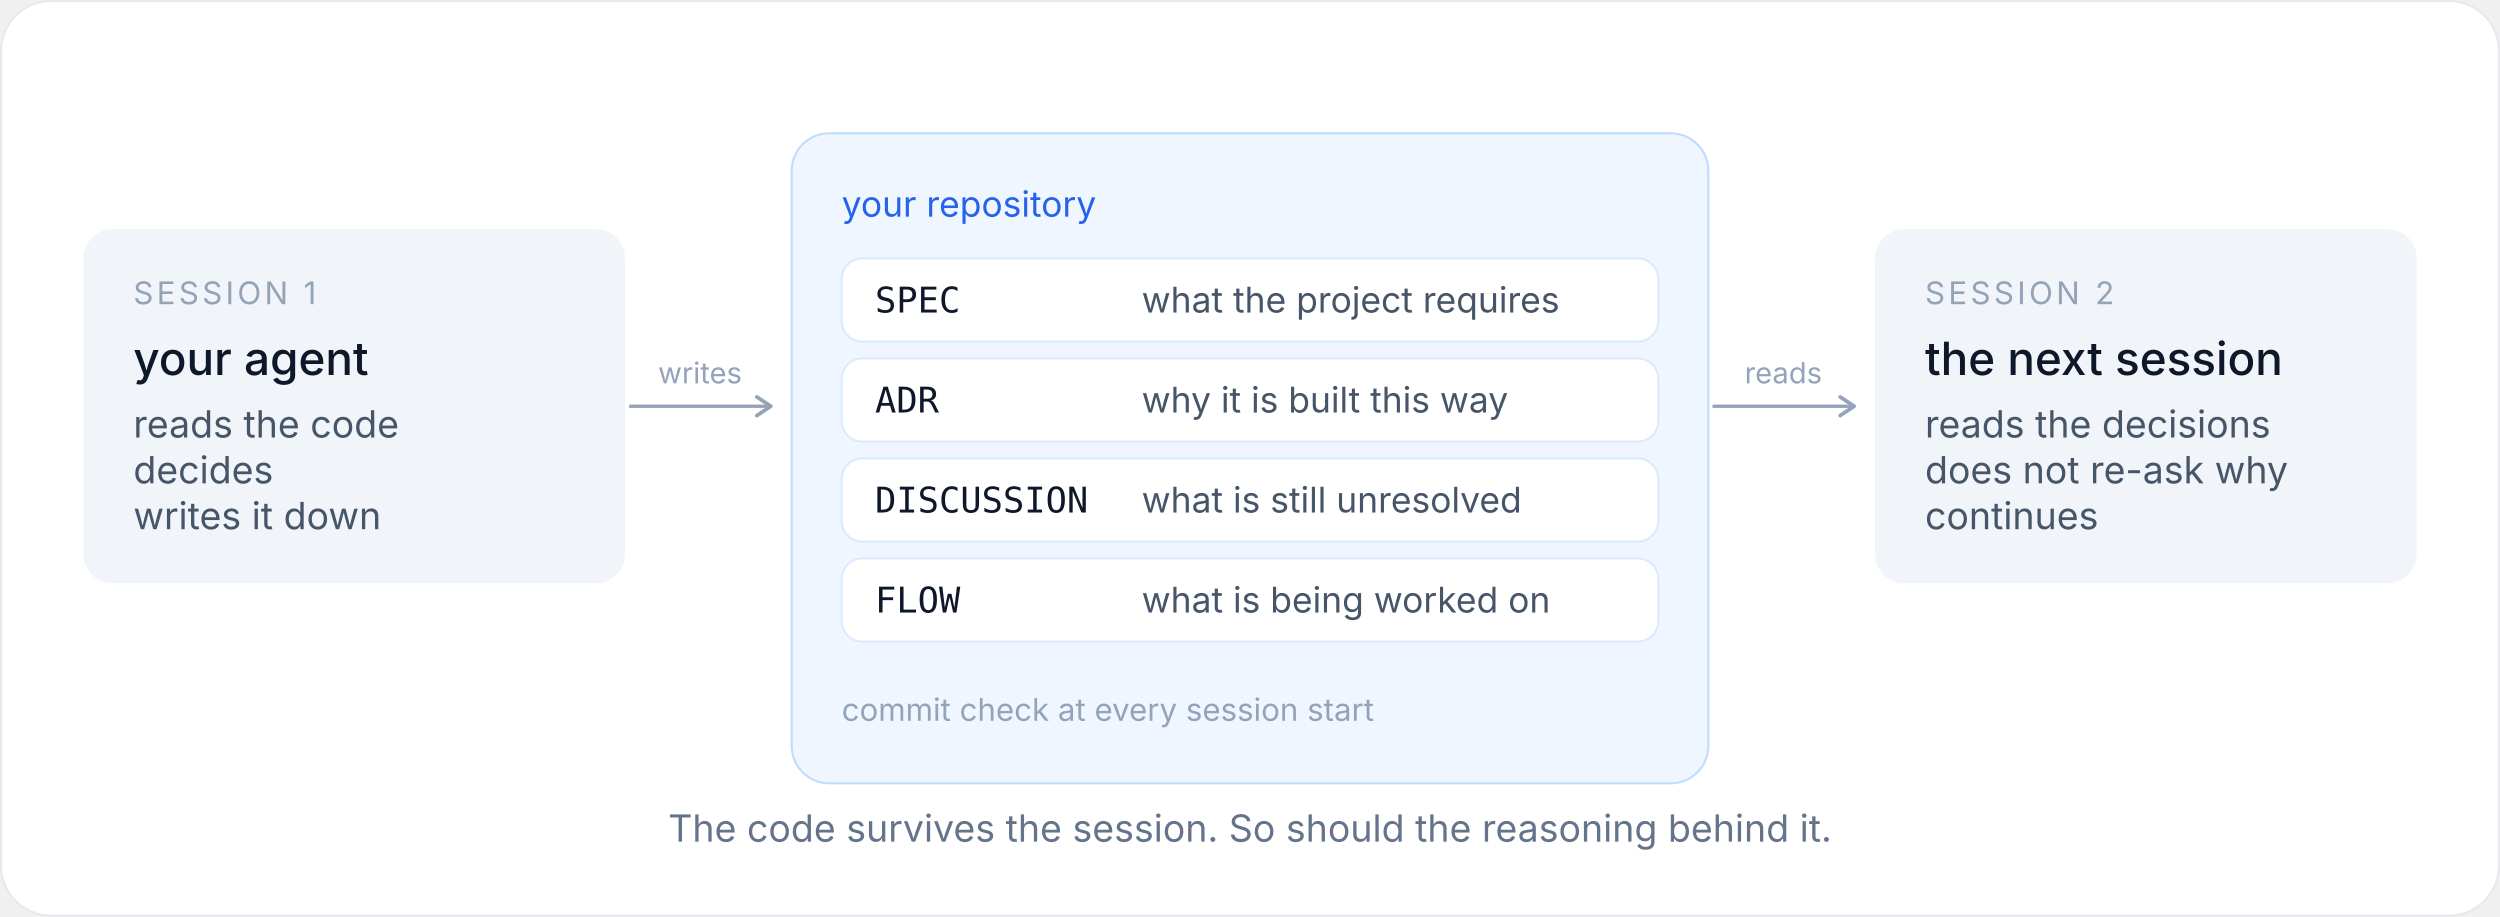
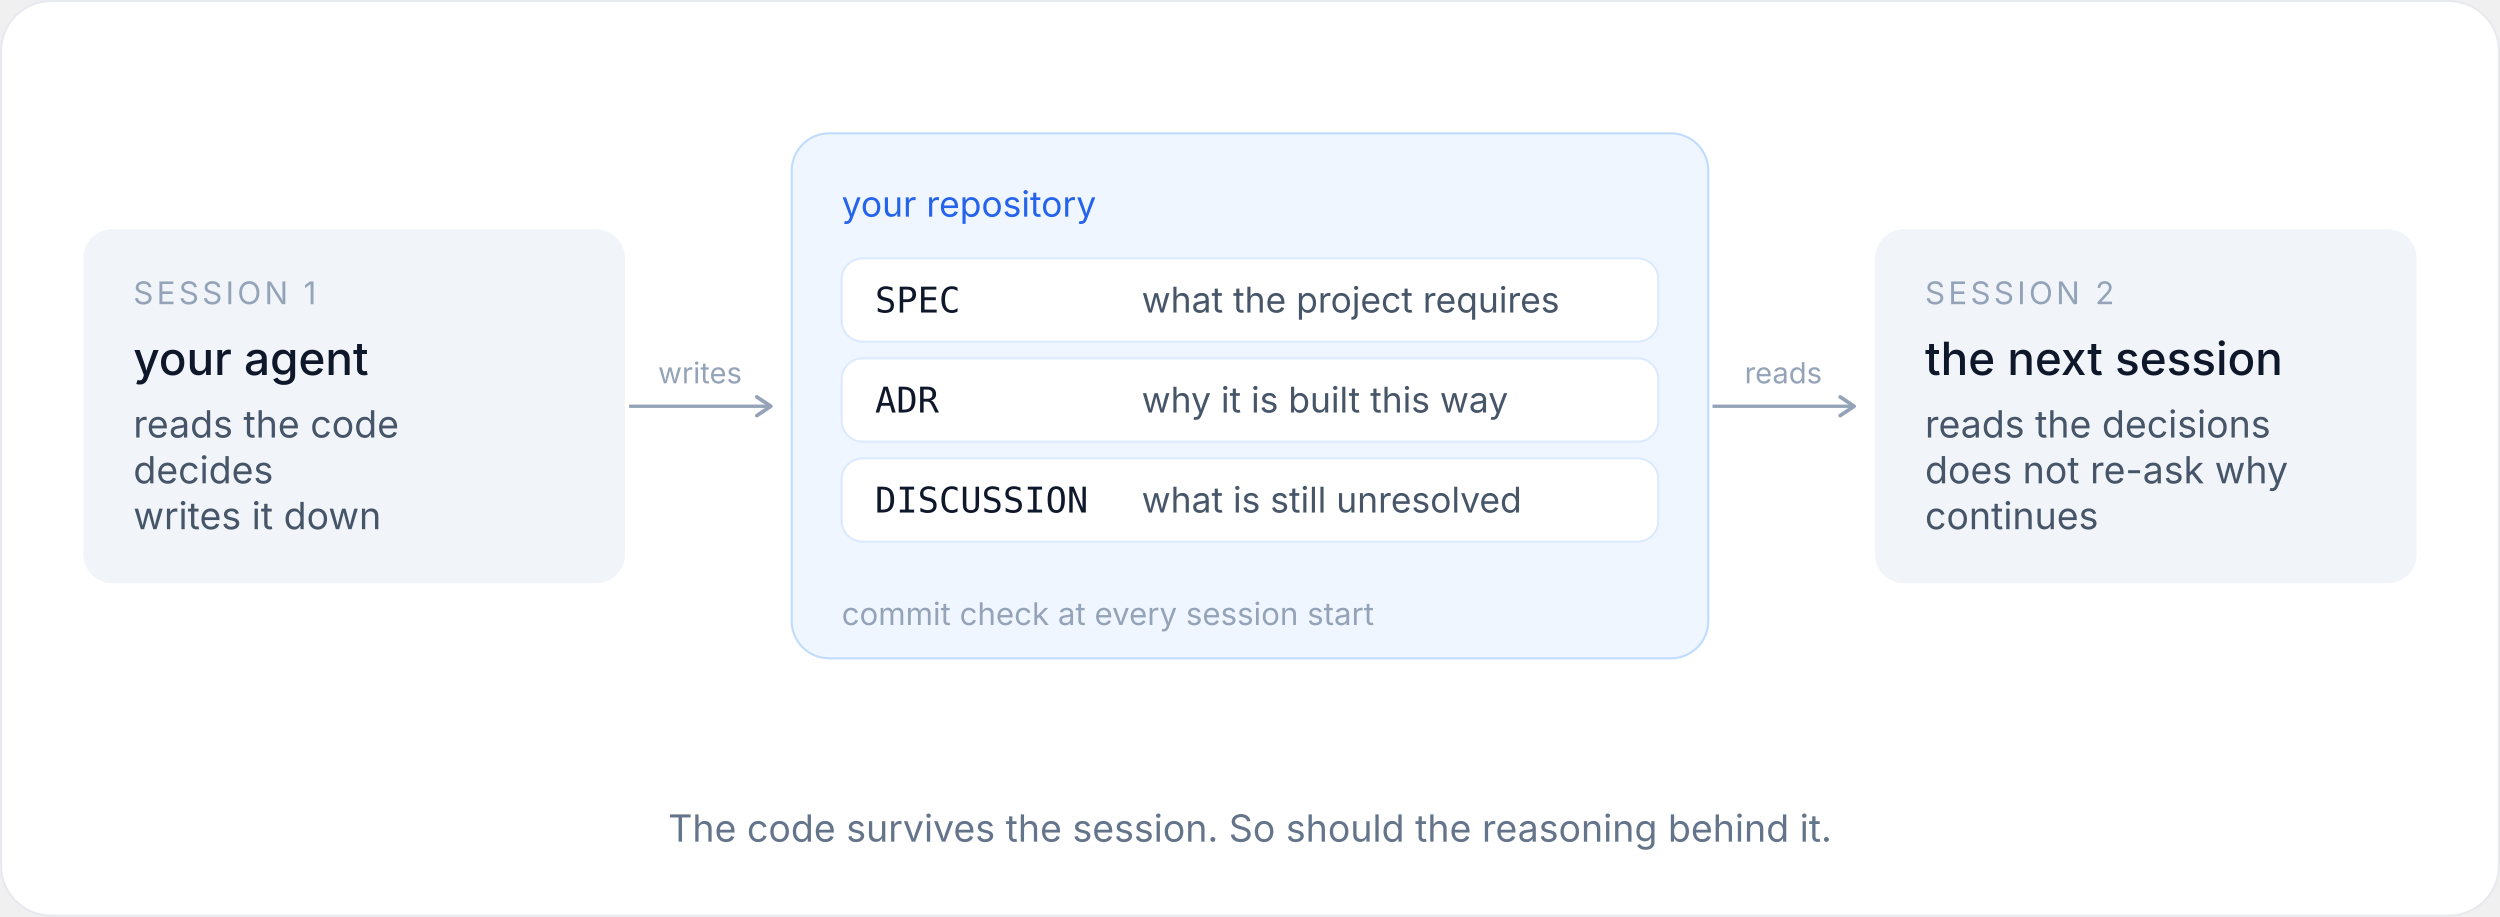
<svg xmlns="http://www.w3.org/2000/svg" viewBox="0 0 1200 440" width="1200" height="440" role="img" aria-labelledby="title desc">
  <defs>
    <marker id="arrow" viewBox="0 0 10 10" refX="7" refY="5" markerWidth="7" markerHeight="7" orient="auto-start-reverse">
      <path d="M1 1L7 5L1 9" fill="none" stroke="#94A3B8" stroke-width="1.6" stroke-linecap="round" stroke-linejoin="round" />
    </marker>
  </defs>
  <rect x="0.5" y="0.5" width="1199" height="439" rx="24" fill="#FFFFFF" stroke="#E7E9EE" />
  <rect x="40" y="110" width="260" height="170" rx="14" fill="#F1F5F9" />
  <text x="64" y="146" font-family="ui-sans-serif, -apple-system, Segoe UI, sans-serif" font-size="15" letter-spacing="1.6" fill="#94A3B8">SESSION 1</text>
  <text x="64" y="180" font-family="ui-sans-serif, -apple-system, Segoe UI, sans-serif" font-size="22" font-weight="500" fill="#0F172A">your agent</text>
  <text x="64" y="210" font-family="ui-sans-serif, -apple-system, Segoe UI, sans-serif" font-size="18" fill="#475569">reads the code</text>
  <text x="64" y="232" font-family="ui-sans-serif, -apple-system, Segoe UI, sans-serif" font-size="18" fill="#475569">decides</text>
  <text x="64" y="254" font-family="ui-sans-serif, -apple-system, Segoe UI, sans-serif" font-size="18" fill="#475569">writes it down</text>
-   <rect x="380" y="64" width="440" height="312" rx="18" fill="#EFF6FF" stroke="#BFDBFE" />
+   <rect x="380" y="64" width="440" height="252" rx="18" fill="#EFF6FF" stroke="#BFDBFE" />
  <text x="404" y="104" font-family="ui-sans-serif, -apple-system, Segoe UI, sans-serif" font-size="17" fill="#2563EB">your repository</text>
  <rect x="404" y="124" width="392" height="40" rx="10" fill="#FFFFFF" stroke="#DBEAFE" />
  <text x="420" y="150" font-family="ui-monospace, SFMono-Regular, Menlo, monospace" font-size="17" font-weight="500" fill="#0F172A">SPEC</text>
  <text x="548" y="150" font-family="ui-sans-serif, -apple-system, Segoe UI, sans-serif" font-size="17" fill="#475569">what the project requires</text>
  <rect x="404" y="172" width="392" height="40" rx="10" fill="#FFFFFF" stroke="#DBEAFE" />
  <text x="420" y="198" font-family="ui-monospace, SFMono-Regular, Menlo, monospace" font-size="17" font-weight="500" fill="#0F172A">ADR</text>
  <text x="548" y="198" font-family="ui-sans-serif, -apple-system, Segoe UI, sans-serif" font-size="17" fill="#475569">why it is built this way</text>
  <rect x="404" y="220" width="392" height="40" rx="10" fill="#FFFFFF" stroke="#DBEAFE" />
  <text x="420" y="246" font-family="ui-monospace, SFMono-Regular, Menlo, monospace" font-size="17" font-weight="500" fill="#0F172A">DISCUSSION</text>
  <text x="548" y="246" font-family="ui-sans-serif, -apple-system, Segoe UI, sans-serif" font-size="17" fill="#475569">what is still unresolved</text>
-   <rect x="404" y="268" width="392" height="40" rx="10" fill="#FFFFFF" stroke="#DBEAFE" />
-   <text x="420" y="294" font-family="ui-monospace, SFMono-Regular, Menlo, monospace" font-size="17" font-weight="500" fill="#0F172A">FLOW</text>
-   <text x="548" y="294" font-family="ui-sans-serif, -apple-system, Segoe UI, sans-serif" font-size="17" fill="#475569">what is being worked on</text>
-   <text x="404" y="346" font-family="ui-sans-serif, -apple-system, Segoe UI, sans-serif" font-size="15" fill="#94A3B8">commit check at every session start</text>
+   <text x="404" y="300" font-family="ui-sans-serif, -apple-system, Segoe UI, sans-serif" font-size="15" fill="#94A3B8">commit check at every session start</text>
  <rect x="900" y="110" width="260" height="170" rx="14" fill="#F1F5F9" />
  <text x="924" y="146" font-family="ui-sans-serif, -apple-system, Segoe UI, sans-serif" font-size="15" letter-spacing="1.6" fill="#94A3B8">SESSION 2</text>
  <text x="924" y="180" font-family="ui-sans-serif, -apple-system, Segoe UI, sans-serif" font-size="22" font-weight="500" fill="#0F172A">the next session</text>
  <text x="924" y="210" font-family="ui-sans-serif, -apple-system, Segoe UI, sans-serif" font-size="18" fill="#475569">reads the decisions</text>
  <text x="924" y="232" font-family="ui-sans-serif, -apple-system, Segoe UI, sans-serif" font-size="18" fill="#475569">does not re-ask why</text>
  <text x="924" y="254" font-family="ui-sans-serif, -apple-system, Segoe UI, sans-serif" font-size="18" fill="#475569">continues</text>
  <line x1="302" y1="195" x2="370" y2="195" stroke="#94A3B8" stroke-width="1.6" marker-end="url(#arrow)" />
  <text x="336" y="184" text-anchor="middle" font-family="ui-sans-serif, -apple-system, Segoe UI, sans-serif" font-size="14" fill="#94A3B8">writes</text>
  <line x1="822" y1="195" x2="890" y2="195" stroke="#94A3B8" stroke-width="1.6" marker-end="url(#arrow)" />
  <text x="856" y="184" text-anchor="middle" font-family="ui-sans-serif, -apple-system, Segoe UI, sans-serif" font-size="14" fill="#94A3B8">reads</text>
  <text x="600" y="404" text-anchor="middle" font-family="ui-sans-serif, -apple-system, Segoe UI, sans-serif" font-size="18" fill="#64748B">The code survives the session. So should the reasoning behind it.</text>
</svg>
